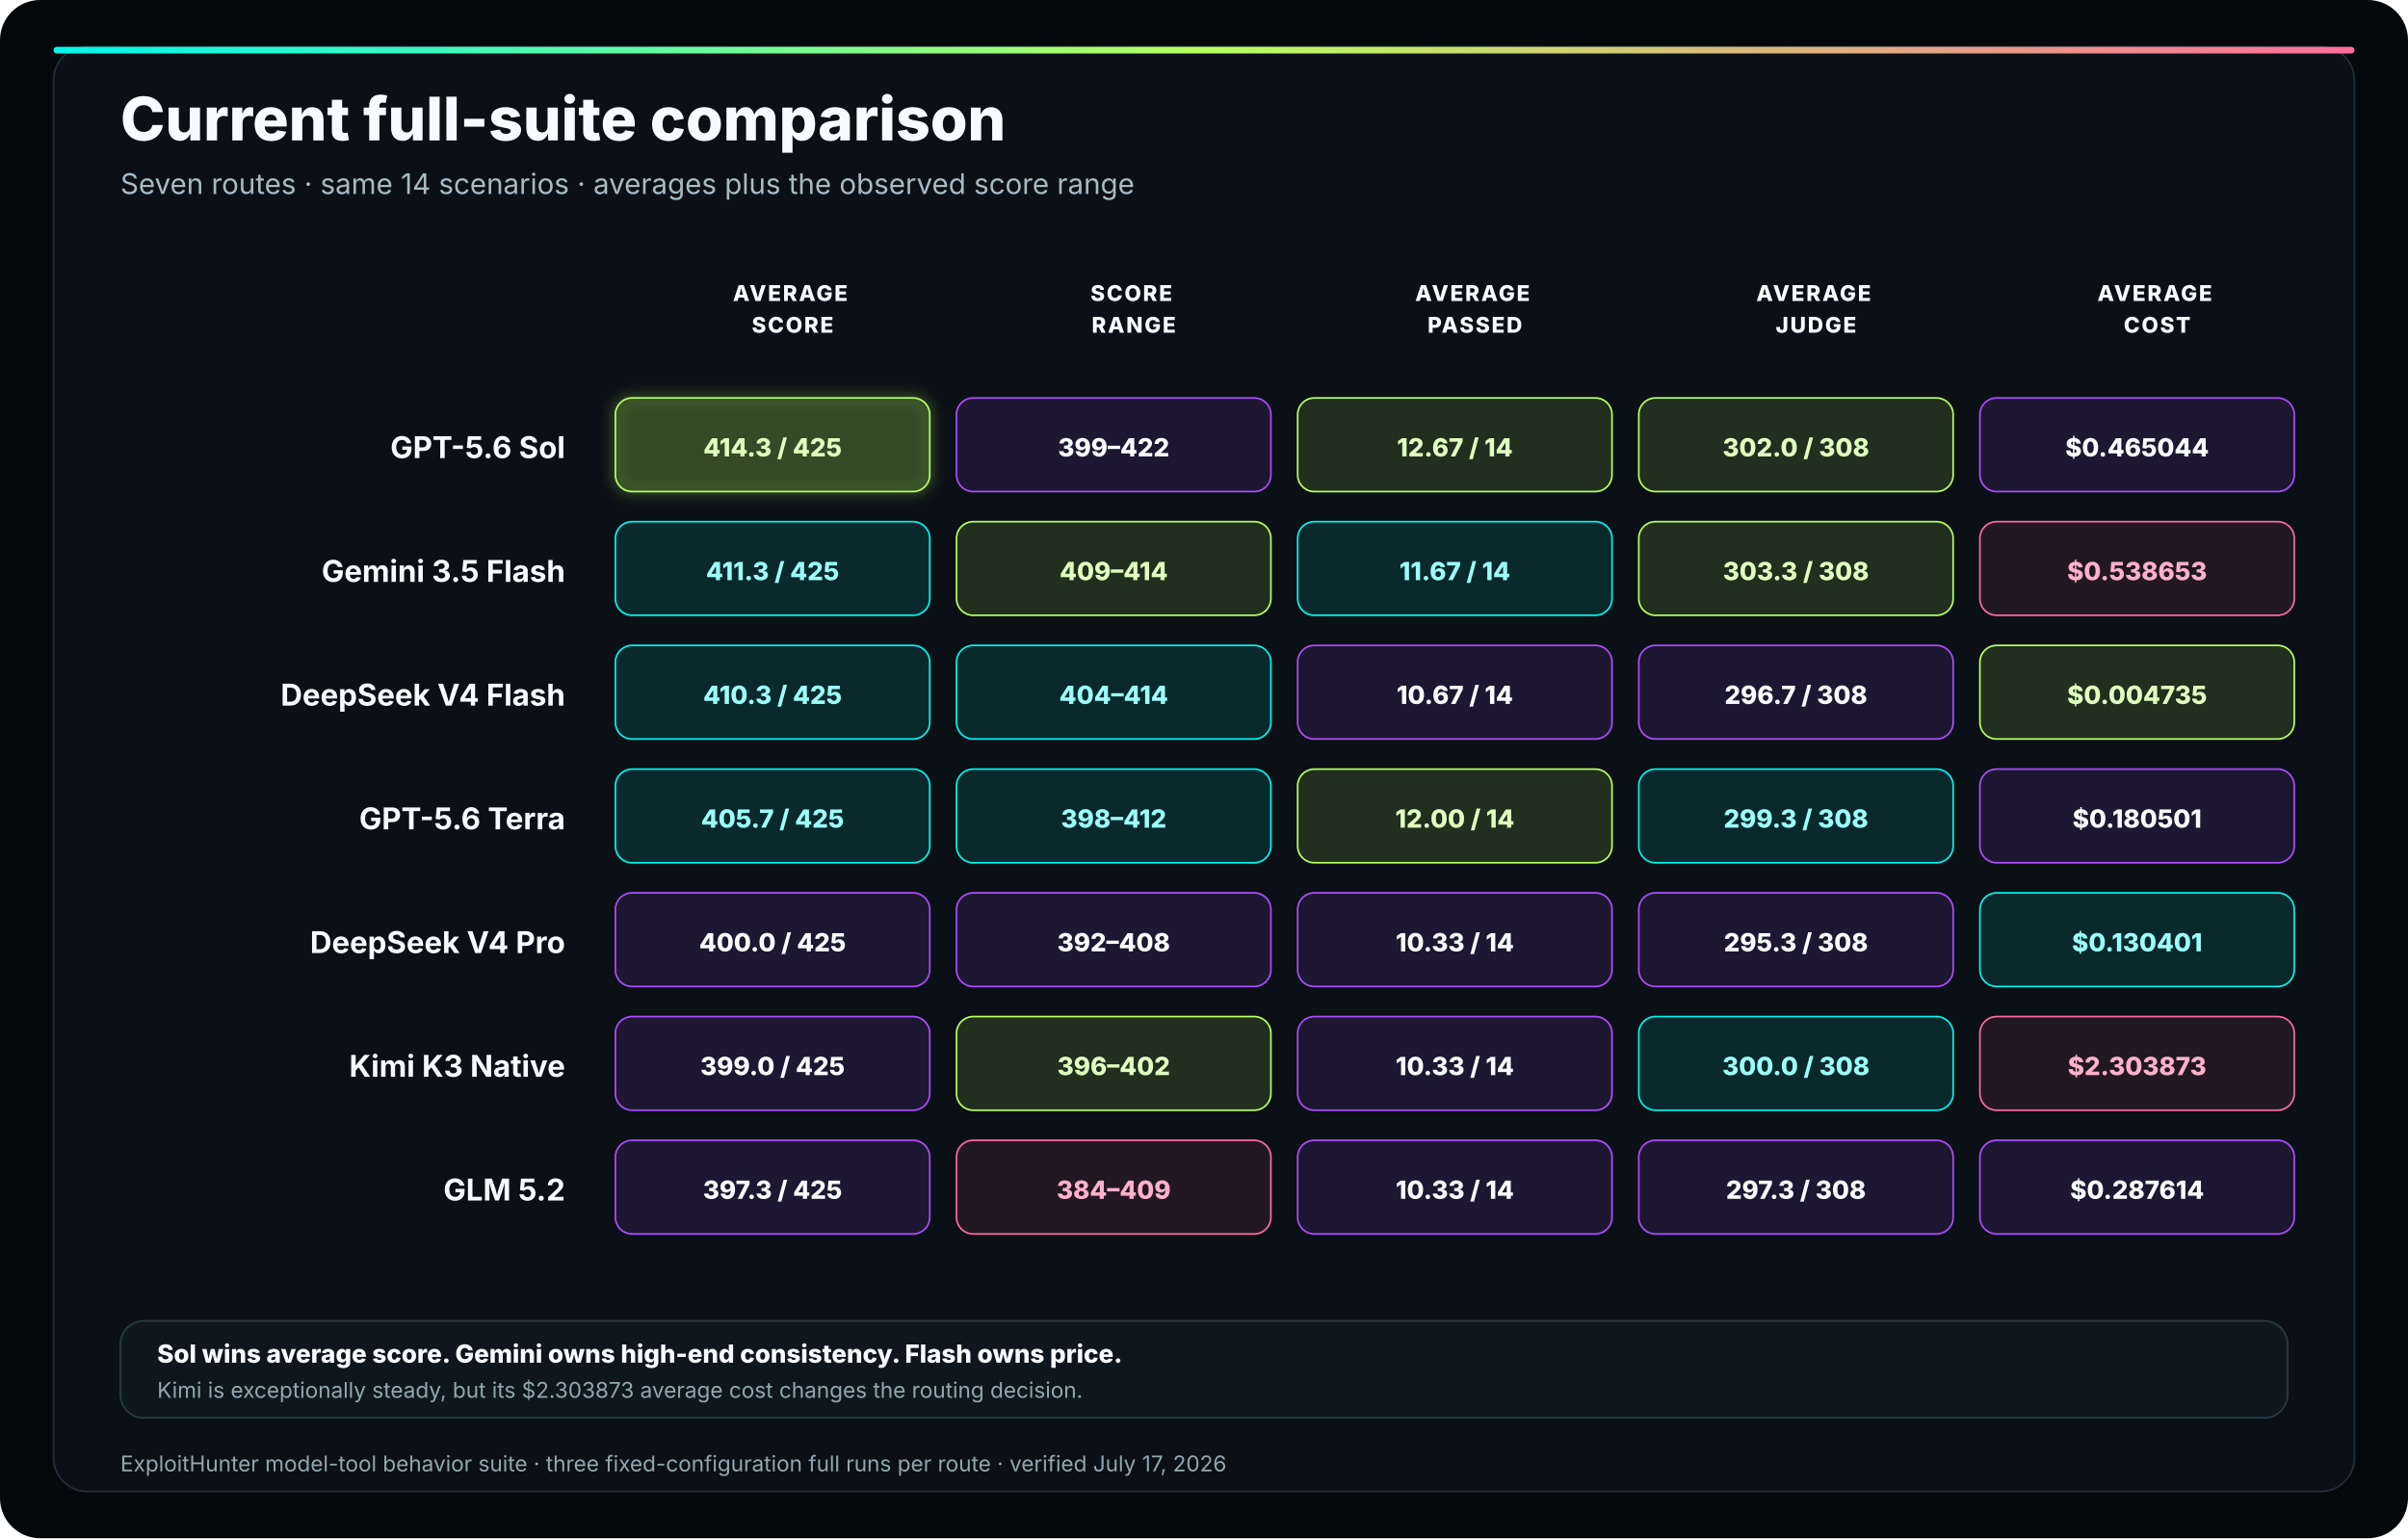
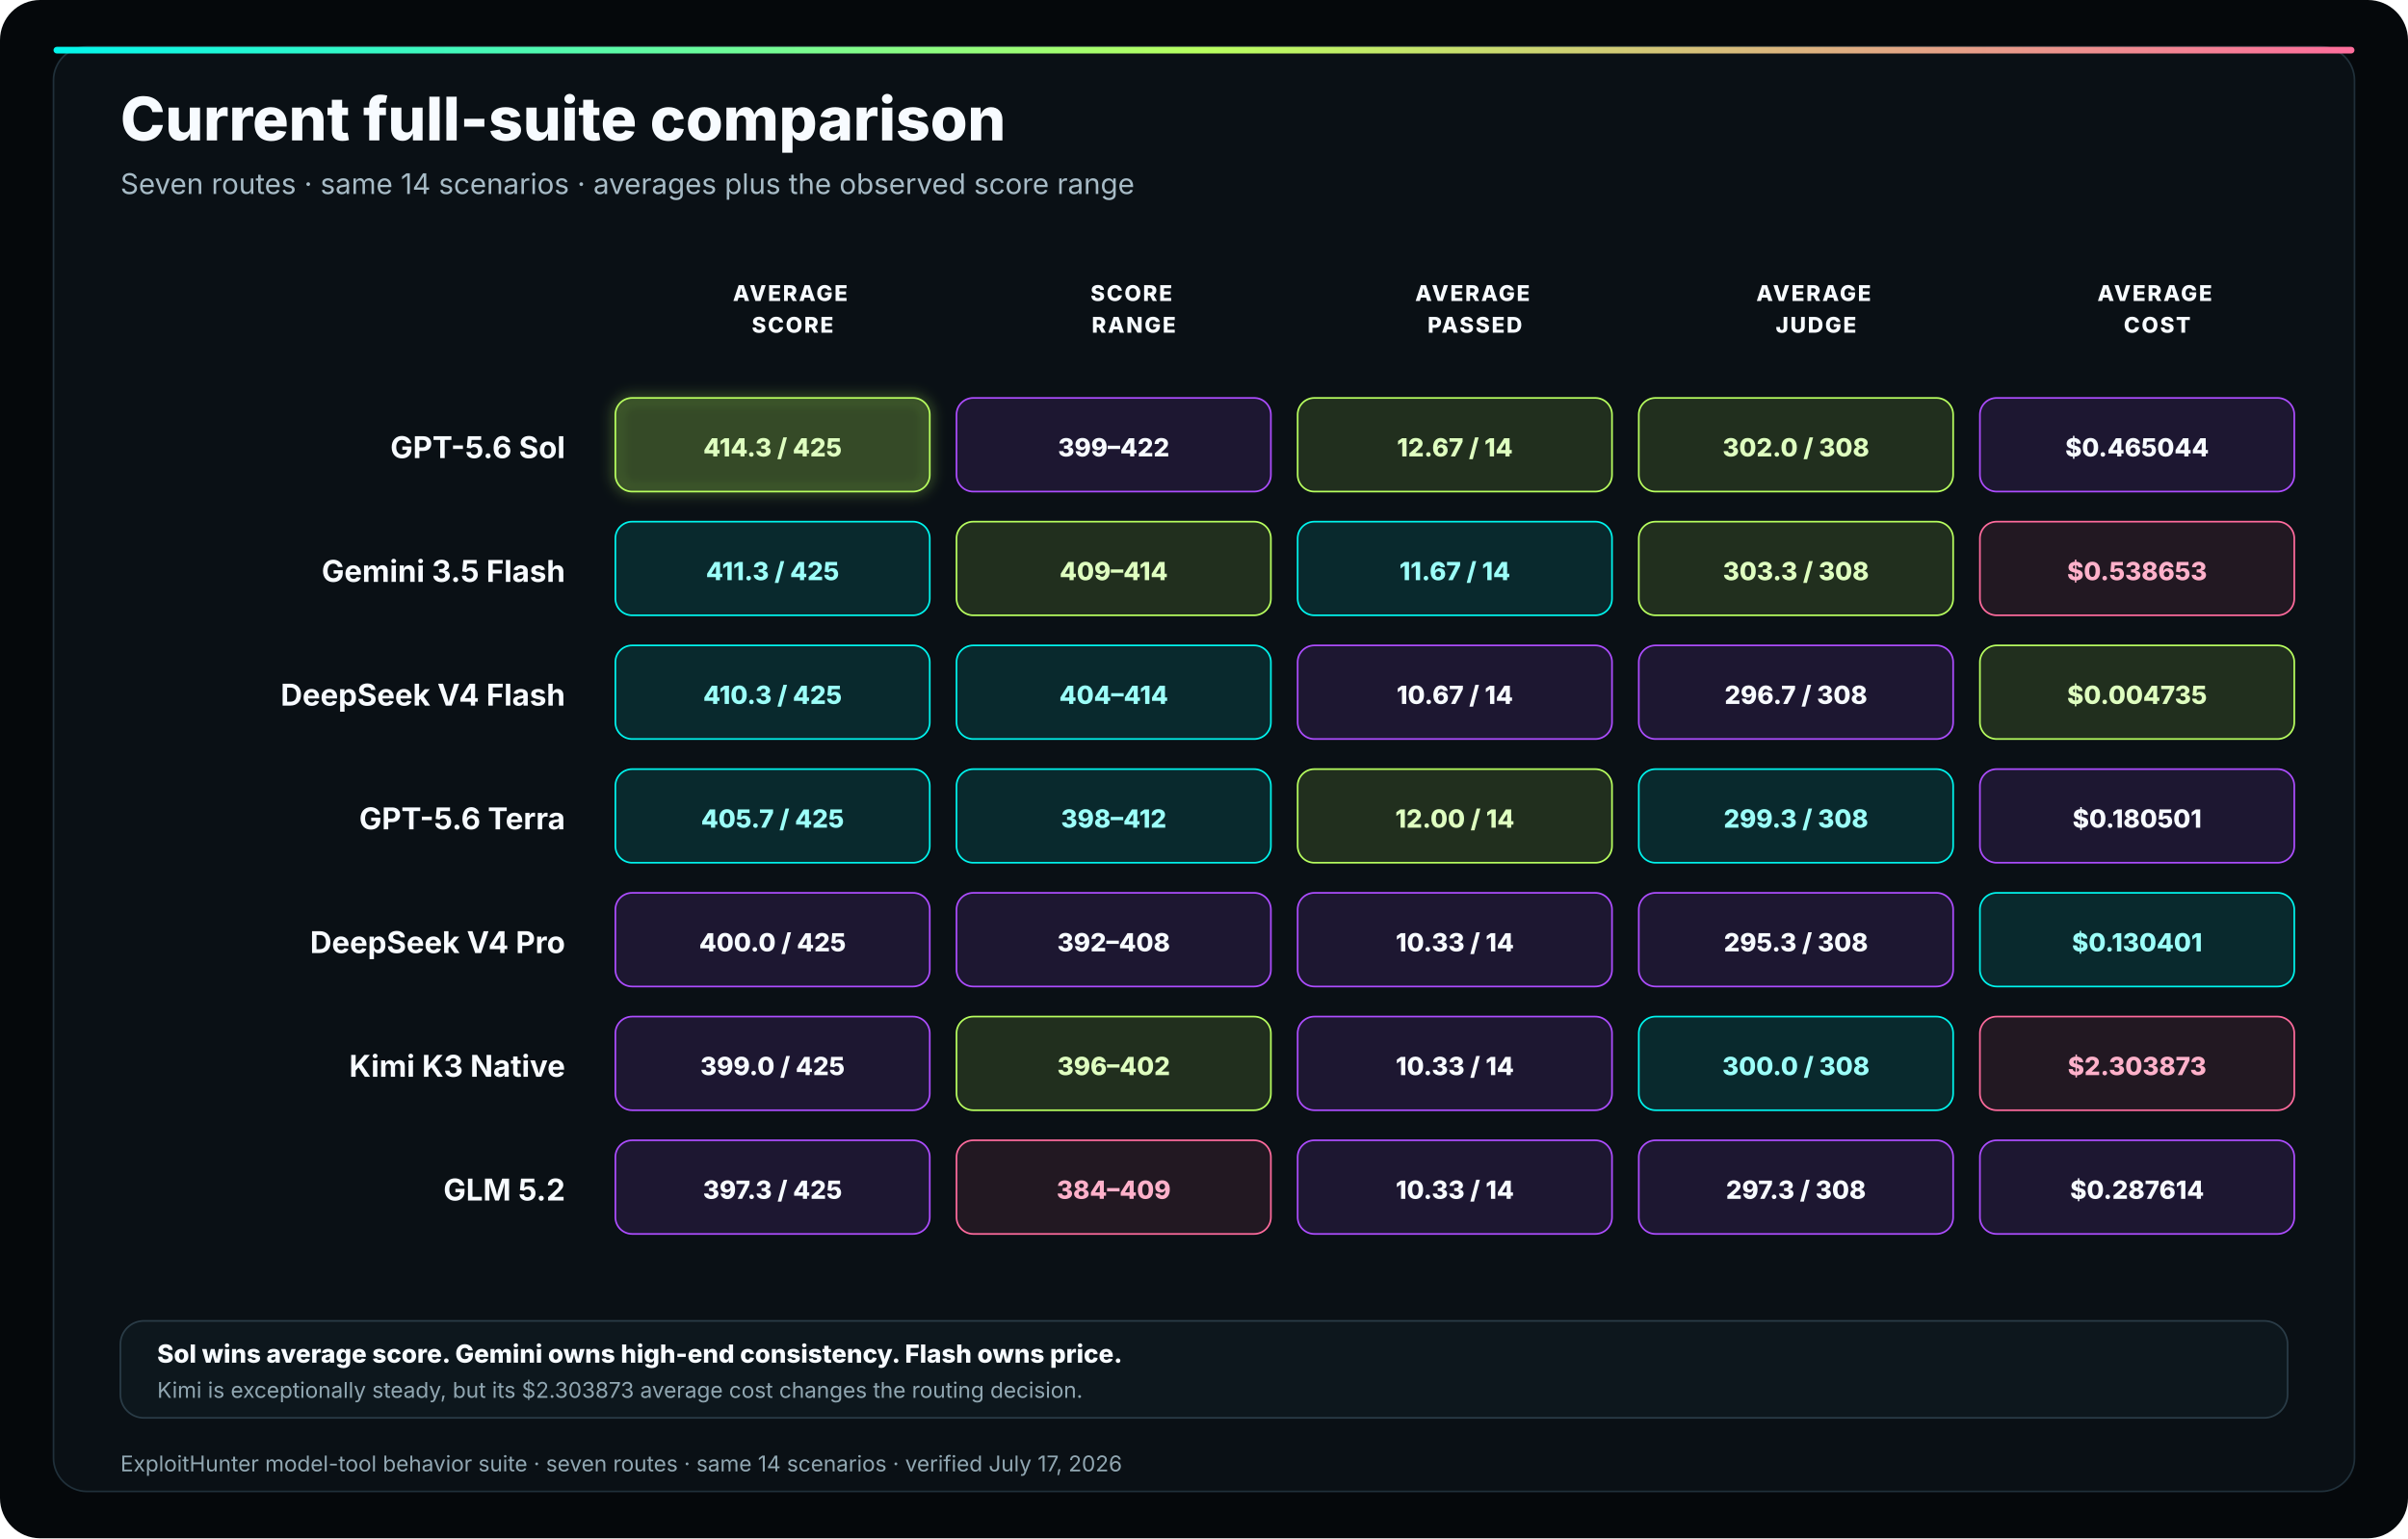
<svg xmlns="http://www.w3.org/2000/svg" viewBox="0 0 1440 920" role="img" aria-labelledby="title desc">
  <defs>
    <linearGradient id="rule" x1="0" x2="1">
      <stop stop-color="#00f5ee" />
      <stop offset=".5" stop-color="#b8ff5f" />
      <stop offset="1" stop-color="#ff6b9d" />
    </linearGradient>
    <filter id="glow" x="-35%" y="-60%" width="170%" height="220%">
      <feGaussianBlur stdDeviation="4" result="b" />
      <feMerge>
        <feMergeNode in="b" />
        <feMergeNode in="SourceGraphic" />
      </feMerge>
    </filter>
    <style>text{font-family:ui-sans-serif,system-ui,-apple-system,BlinkMacSystemFont,"Segoe UI",sans-serif;fill:#f7fbff}.title{font-size:36px;font-weight:820}.sub{font-size:17px;fill:#a7bbc6}.head{font-size:13px;font-weight:800;letter-spacing:1px;fill:#9eb4be}.row{font-size:18px;font-weight:750}.value{font-size:15px;font-weight:800;font-variant-numeric:tabular-nums}.note{font-size:13px;fill:#91a7b2}.cell{fill:#101920;stroke:#263944;shape-rendering:crispEdges}.top{fill:#b8ff5f;fill-opacity:.13;stroke:#b8ff5f}.strong{fill:#00f5ee;fill-opacity:.11;stroke:#00f5ee}.mid{fill:#ad4dff;fill-opacity:.12;stroke:#ad4dff}.cost{fill:#ff6b9d;fill-opacity:.1;stroke:#ff6b9d}.lime{fill:#dfffc0}.cyan{fill:#9cfff9}.pink{fill:#ffb1ca}</style>
  </defs>
  <rect width="1440" height="920" rx="24" fill="#05080b" />
  <rect x="32" y="28" width="1376" height="864" rx="20" fill="#0a1015" stroke="#20303a" />
  <rect x="32" y="28" width="1376" height="4" rx="2" fill="url(#rule)" />
  <text class="title" x="72" y="84">Current full-suite comparison</text>
  <text class="sub" x="72" y="116">Seven routes · same 14 scenarios · averages plus the observed score range</text>
  <g transform="translate(368 180)">
    <g class="head" text-anchor="middle">
      <text x="106" y="0">
        <tspan x="106">AVERAGE</tspan>
        <tspan x="106" dy="19">SCORE</tspan>
      </text>
      <text x="310" y="0">
        <tspan x="310">SCORE</tspan>
        <tspan x="310" dy="19">RANGE</tspan>
      </text>
      <text x="514" y="0">
        <tspan x="514">AVERAGE</tspan>
        <tspan x="514" dy="19">PASSED</tspan>
      </text>
      <text x="718" y="0">
        <tspan x="718">AVERAGE</tspan>
        <tspan x="718" dy="19">JUDGE</tspan>
      </text>
      <text x="922" y="0">
        <tspan x="922">AVERAGE</tspan>
        <tspan x="922" dy="19">COST</tspan>
      </text>
    </g>
    <g transform="translate(0 58)">
      <g transform="translate(0 0)">
        <text class="row" x="-30" y="36" text-anchor="end">GPT-5.6 Sol</text>
        <rect class="top" width="188" height="56" rx="10" filter="url(#glow)" />
        <text class="value lime" x="94" y="35" text-anchor="middle">414.3 / 425</text>
        <rect class="mid" x="204" width="188" height="56" rx="10" />
        <text class="value" x="298" y="35" text-anchor="middle">399–422</text>
        <rect class="top" x="408" width="188" height="56" rx="10" />
        <text class="value lime" x="502" y="35" text-anchor="middle">12.67 / 14</text>
        <rect class="top" x="612" width="188" height="56" rx="10" />
        <text class="value lime" x="706" y="35" text-anchor="middle">302.0 / 308</text>
        <rect class="mid" x="816" width="188" height="56" rx="10" />
        <text class="value" x="910" y="35" text-anchor="middle">$0.465044</text>
      </g>
      <g transform="translate(0 74)">
        <text class="row" x="-30" y="36" text-anchor="end">Gemini 3.5 Flash</text>
        <rect class="strong" width="188" height="56" rx="10" />
        <text class="value cyan" x="94" y="35" text-anchor="middle">411.3 / 425</text>
        <rect class="top" x="204" width="188" height="56" rx="10" />
        <text class="value lime" x="298" y="35" text-anchor="middle">409–414</text>
        <rect class="strong" x="408" width="188" height="56" rx="10" />
        <text class="value cyan" x="502" y="35" text-anchor="middle">11.67 / 14</text>
        <rect class="top" x="612" width="188" height="56" rx="10" />
        <text class="value lime" x="706" y="35" text-anchor="middle">303.3 / 308</text>
        <rect class="cost" x="816" width="188" height="56" rx="10" />
        <text class="value pink" x="910" y="35" text-anchor="middle">$0.538653</text>
      </g>
      <g transform="translate(0 148)">
        <text class="row" x="-30" y="36" text-anchor="end">DeepSeek V4 Flash</text>
        <rect class="strong" width="188" height="56" rx="10" />
        <text class="value cyan" x="94" y="35" text-anchor="middle">410.3 / 425</text>
        <rect class="strong" x="204" width="188" height="56" rx="10" />
        <text class="value cyan" x="298" y="35" text-anchor="middle">404–414</text>
        <rect class="mid" x="408" width="188" height="56" rx="10" />
        <text class="value" x="502" y="35" text-anchor="middle">10.67 / 14</text>
        <rect class="mid" x="612" width="188" height="56" rx="10" />
        <text class="value" x="706" y="35" text-anchor="middle">296.7 / 308</text>
        <rect class="top" x="816" width="188" height="56" rx="10" />
        <text class="value lime" x="910" y="35" text-anchor="middle">$0.004735</text>
      </g>
      <g transform="translate(0 222)">
        <text class="row" x="-30" y="36" text-anchor="end">GPT-5.6 Terra</text>
        <rect class="strong" width="188" height="56" rx="10" />
        <text class="value cyan" x="94" y="35" text-anchor="middle">405.7 / 425</text>
        <rect class="strong" x="204" width="188" height="56" rx="10" />
        <text class="value cyan" x="298" y="35" text-anchor="middle">398–412</text>
        <rect class="top" x="408" width="188" height="56" rx="10" />
        <text class="value lime" x="502" y="35" text-anchor="middle">12.00 / 14</text>
        <rect class="strong" x="612" width="188" height="56" rx="10" />
        <text class="value cyan" x="706" y="35" text-anchor="middle">299.3 / 308</text>
        <rect class="mid" x="816" width="188" height="56" rx="10" />
        <text class="value" x="910" y="35" text-anchor="middle">$0.180501</text>
      </g>
      <g transform="translate(0 296)">
        <text class="row" x="-30" y="36" text-anchor="end">DeepSeek V4 Pro</text>
        <rect class="mid" width="188" height="56" rx="10" />
        <text class="value" x="94" y="35" text-anchor="middle">400.0 / 425</text>
        <rect class="mid" x="204" width="188" height="56" rx="10" />
        <text class="value" x="298" y="35" text-anchor="middle">392–408</text>
        <rect class="mid" x="408" width="188" height="56" rx="10" />
        <text class="value" x="502" y="35" text-anchor="middle">10.33 / 14</text>
        <rect class="mid" x="612" width="188" height="56" rx="10" />
        <text class="value" x="706" y="35" text-anchor="middle">295.3 / 308</text>
        <rect class="strong" x="816" width="188" height="56" rx="10" />
        <text class="value cyan" x="910" y="35" text-anchor="middle">$0.130401</text>
      </g>
      <g transform="translate(0 370)">
        <text class="row" x="-30" y="36" text-anchor="end">Kimi K3 Native</text>
        <rect class="mid" width="188" height="56" rx="10" />
        <text class="value" x="94" y="35" text-anchor="middle">399.0 / 425</text>
        <rect class="top" x="204" width="188" height="56" rx="10" />
        <text class="value lime" x="298" y="35" text-anchor="middle">396–402</text>
        <rect class="mid" x="408" width="188" height="56" rx="10" />
        <text class="value" x="502" y="35" text-anchor="middle">10.33 / 14</text>
        <rect class="strong" x="612" width="188" height="56" rx="10" />
        <text class="value cyan" x="706" y="35" text-anchor="middle">300.0 / 308</text>
        <rect class="cost" x="816" width="188" height="56" rx="10" />
        <text class="value pink" x="910" y="35" text-anchor="middle">$2.303873</text>
      </g>
      <g transform="translate(0 444)">
        <text class="row" x="-30" y="36" text-anchor="end">GLM 5.2</text>
        <rect class="mid" width="188" height="56" rx="10" />
        <text class="value" x="94" y="35" text-anchor="middle">397.3 / 425</text>
        <rect class="cost" x="204" width="188" height="56" rx="10" />
        <text class="value pink" x="298" y="35" text-anchor="middle">384–409</text>
        <rect class="mid" x="408" width="188" height="56" rx="10" />
        <text class="value" x="502" y="35" text-anchor="middle">10.33 / 14</text>
        <rect class="mid" x="612" width="188" height="56" rx="10" />
        <text class="value" x="706" y="35" text-anchor="middle">297.3 / 308</text>
        <rect class="mid" x="816" width="188" height="56" rx="10" />
        <text class="value" x="910" y="35" text-anchor="middle">$0.287614</text>
      </g>
    </g>
  </g>
  <g transform="translate(72 790)">
    <rect width="1296" height="58" rx="14" fill="#0d171d" stroke="#2a3c47" />
    <text x="22" y="25" font-size="15" font-weight="800" fill="#9cfff9">Sol wins average score. Gemini owns high-end consistency. Flash owns price.</text>
    <text class="note" x="22" y="46">Kimi is exceptionally steady, but its $2.303873 average cost changes the routing decision.</text>
  </g>
-   <text class="note" x="72" y="880">ExploitHunter model-tool behavior suite · three fixed-configuration full runs per route · verified July 17, 2026</text>
+   <text class="note" x="72" y="880">ExploitHunter model-tool behavior suite · seven routes · same 14 scenarios · verified July 17, 2026</text>
</svg>
